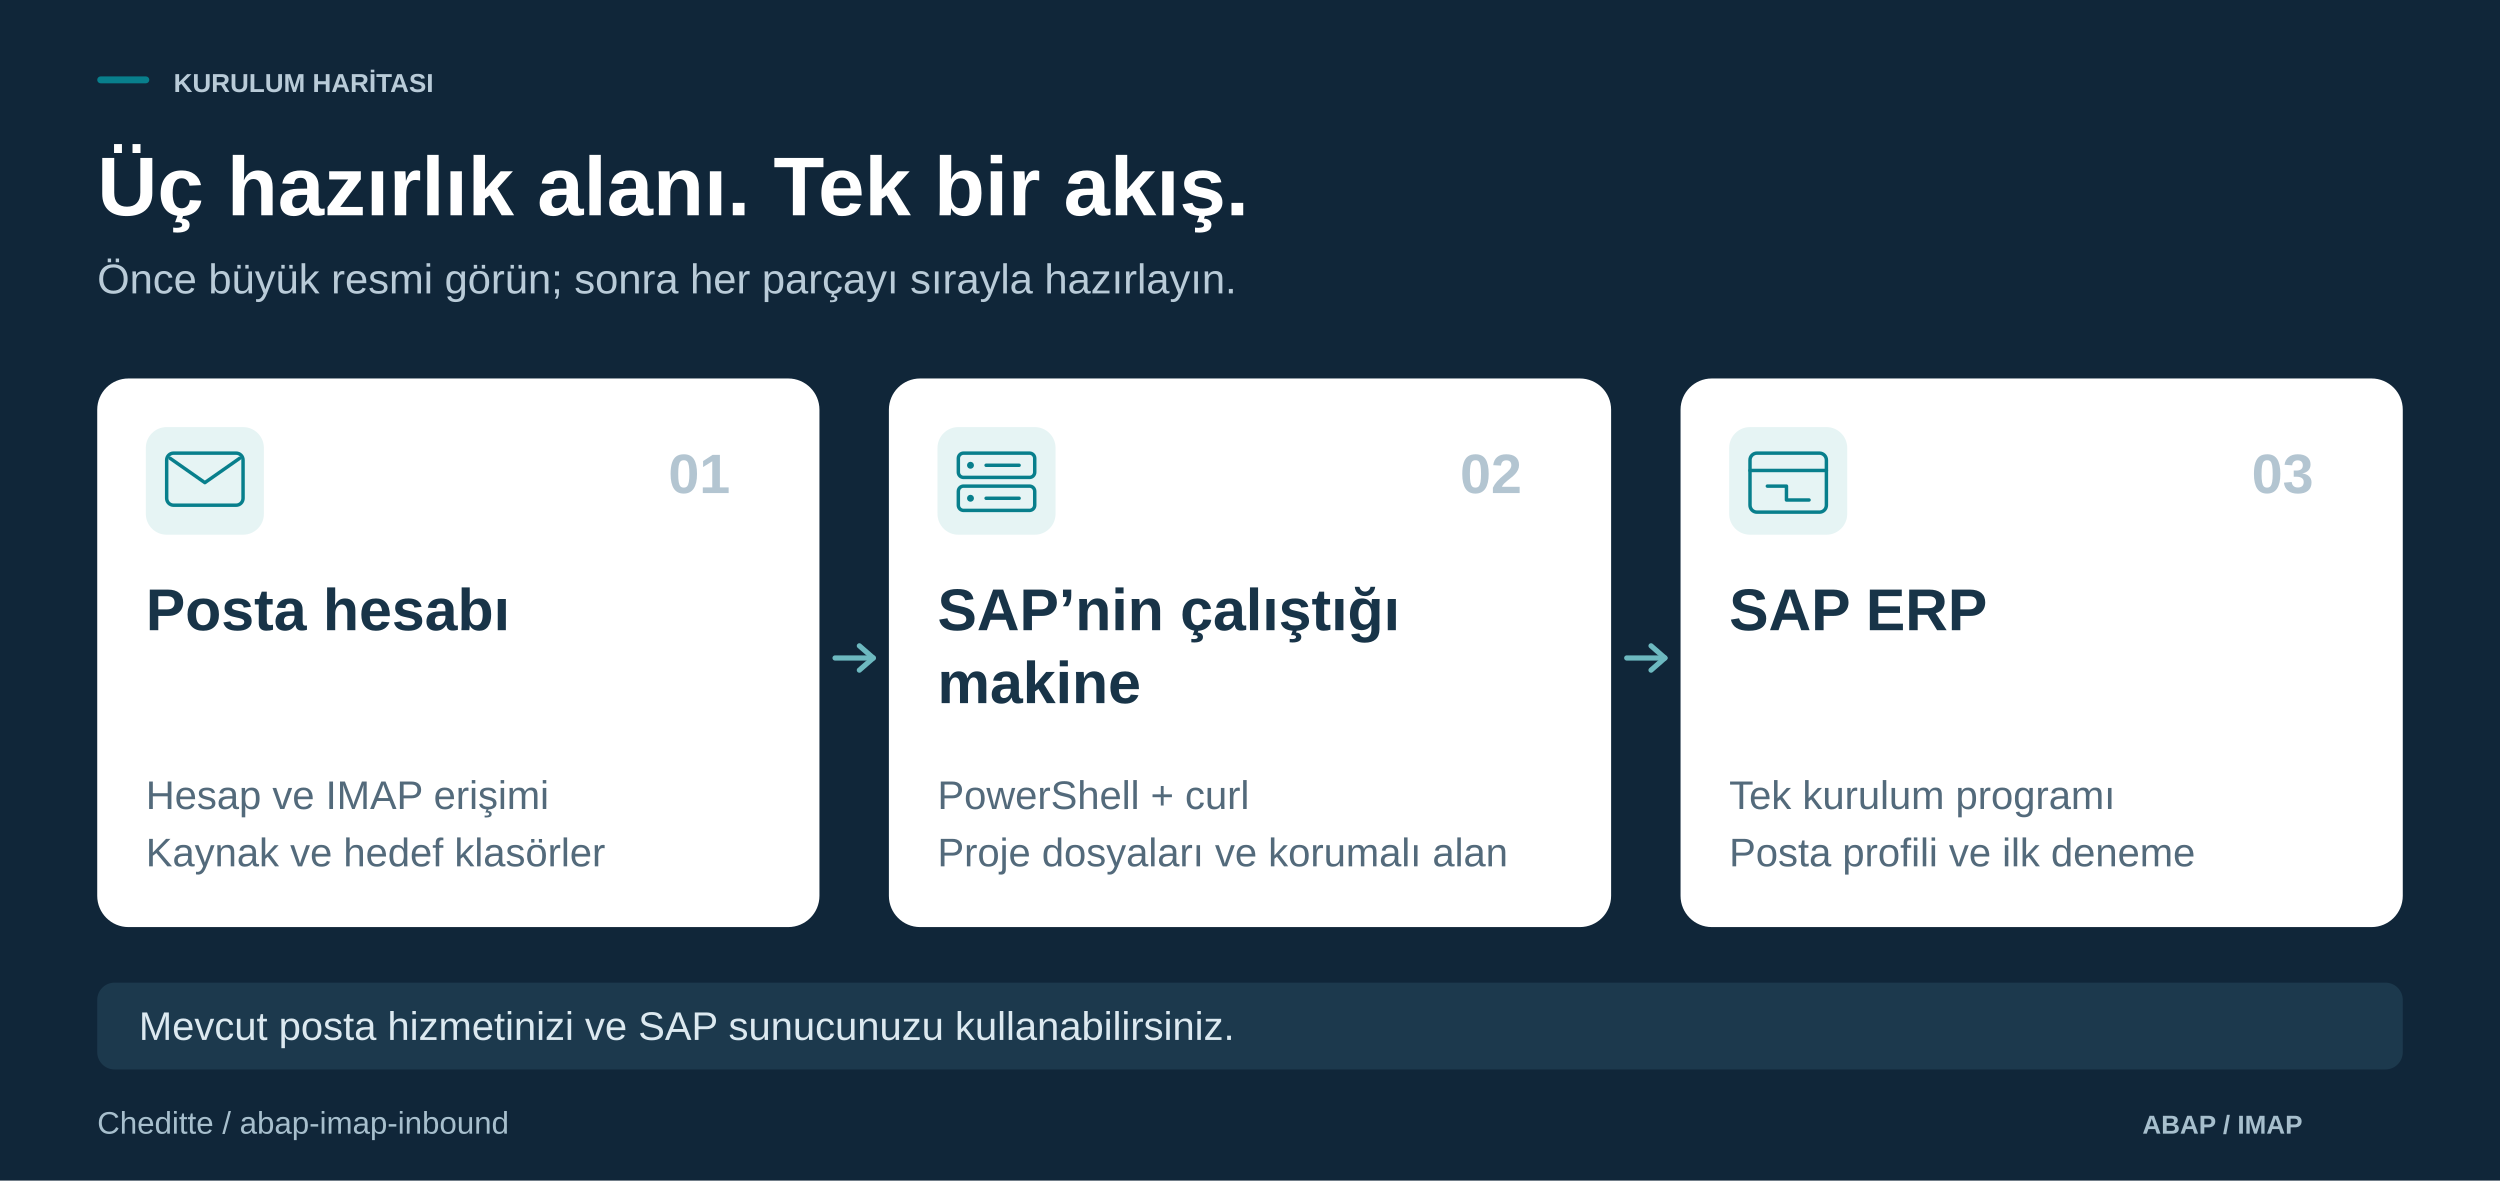
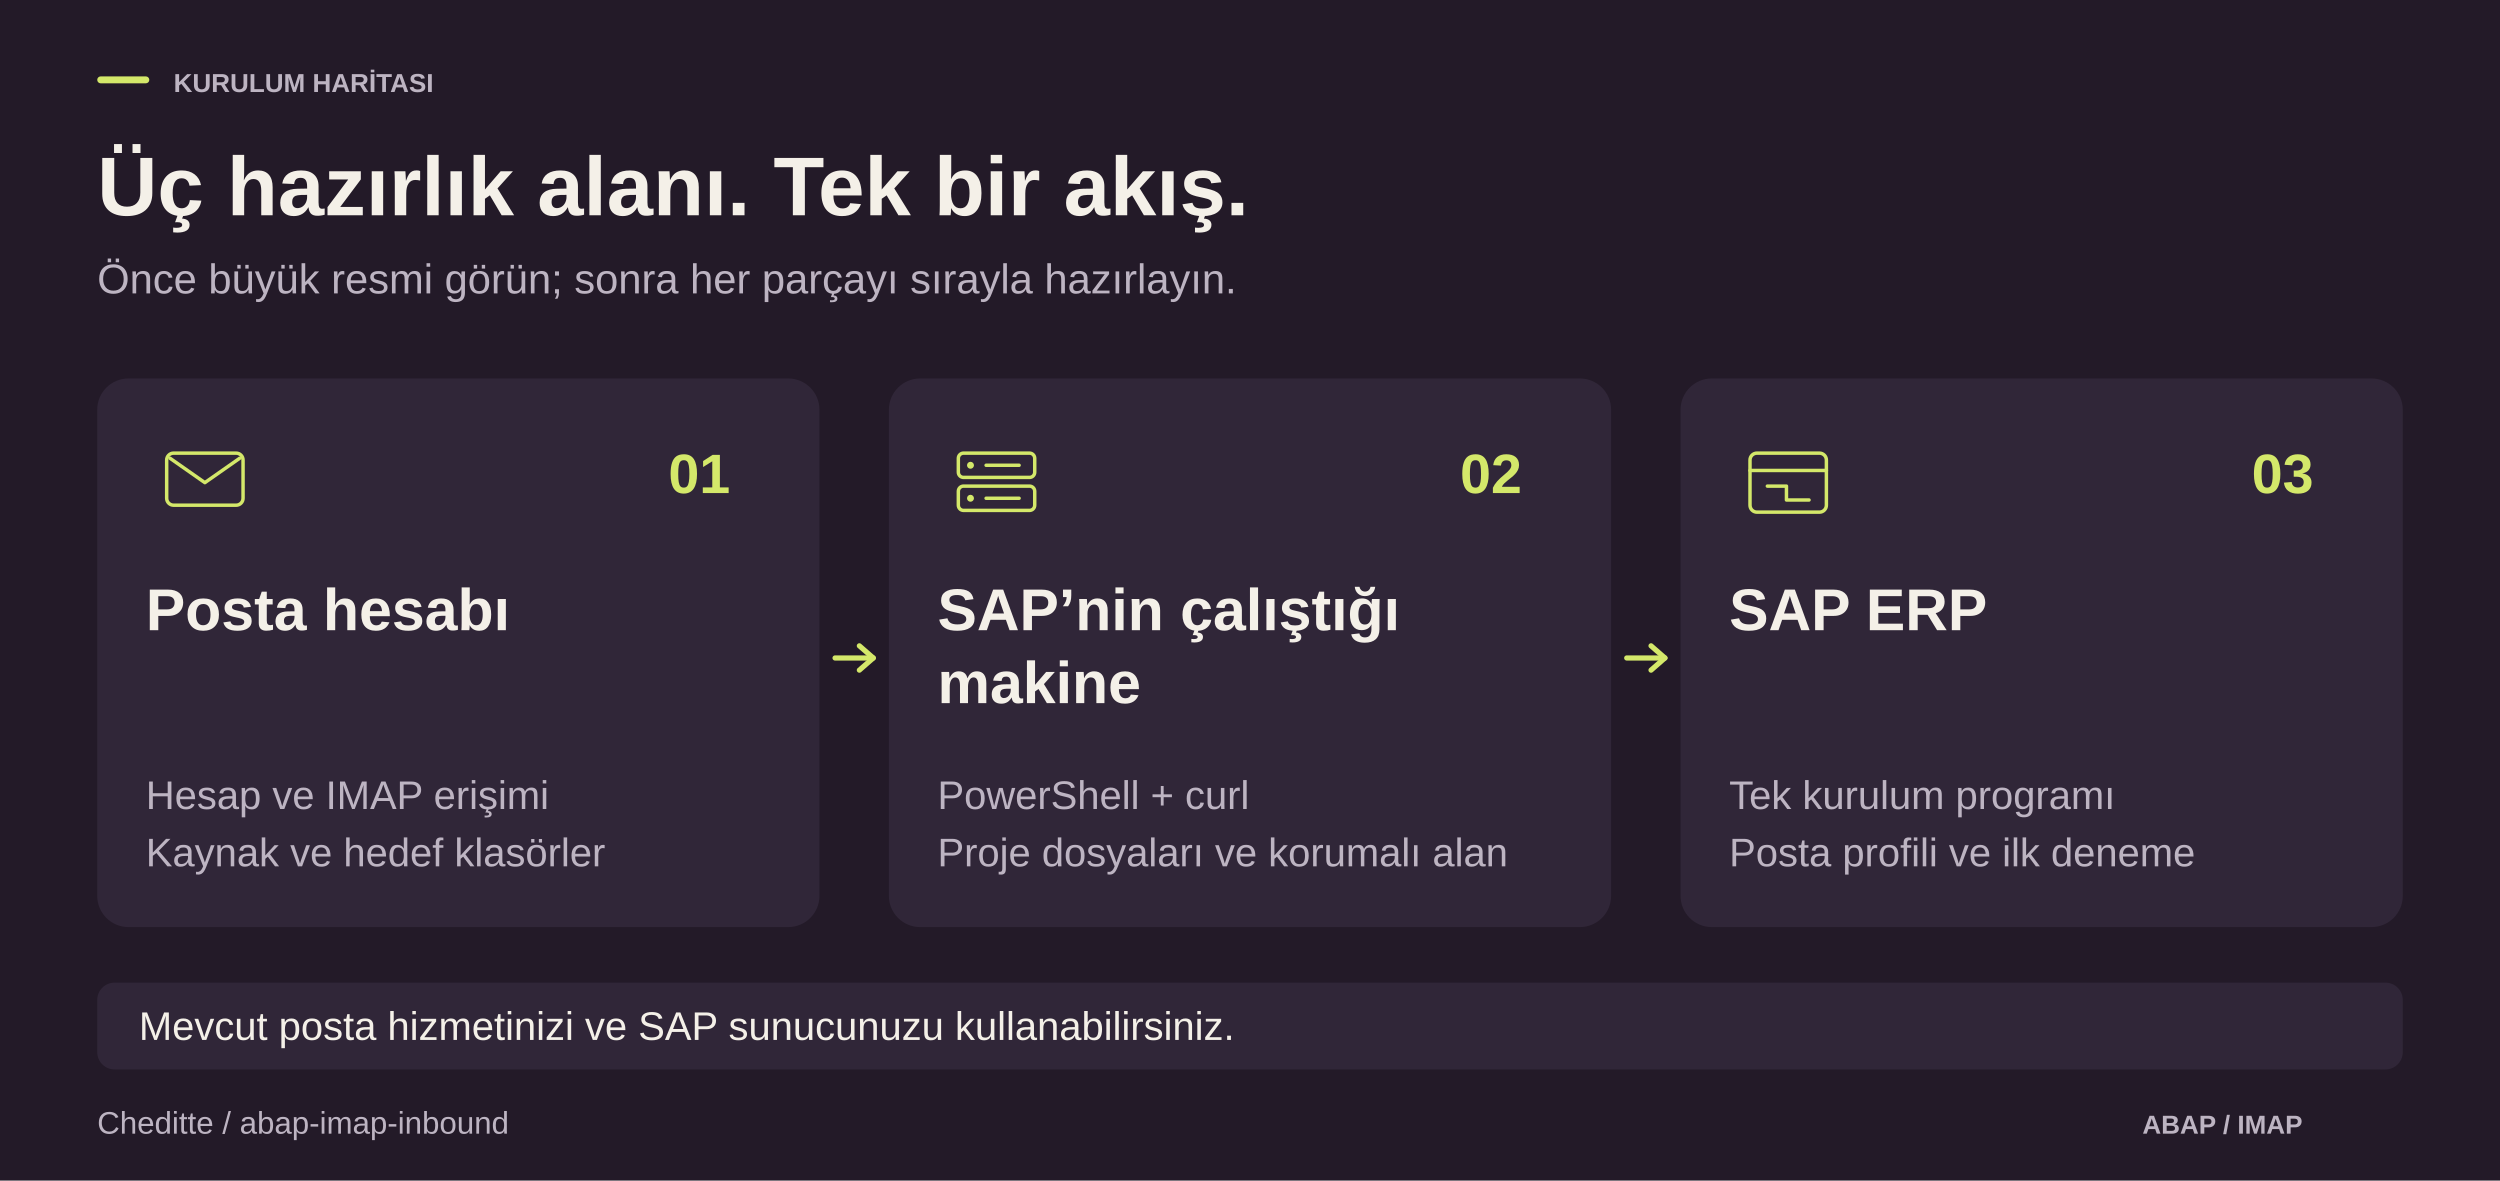
<svg xmlns="http://www.w3.org/2000/svg" width="1440" height="680" viewBox="0 0 1440 680" role="img" aria-labelledby="title desc">
-   <rect x="0" y="0" width="1440" height="680" rx="0" fill="#102639" />
-   <rect x="56" y="44" width="30" height="4" rx="2" fill="#087F8C" />
-   <text x="100" y="53" font-family="Segoe UI, Arial, sans-serif" font-size="15" font-weight="600" fill="#B9CBD8">KURULUM HARİTASI</text>
-   <text x="56" y="124" font-family="Segoe UI, Arial, sans-serif" font-size="48" font-weight="600" fill="#FFFFFF">Üç hazırlık alanı. Tek bir akış.</text>
-   <text x="56" y="169" font-family="Segoe UI, Arial, sans-serif" font-size="24" font-weight="400" fill="#B9CBD8">Önce büyük resmi görün; sonra her parçayı sırayla hazırlayın.</text>
-   <rect x="56" y="218" width="416" height="316" rx="18" fill="#FFFFFF" />
-   <rect x="84" y="246" width="68" height="62" rx="12" fill="#E6F4F4" />
-   <rect x="96" y="261" width="44" height="30" rx="4" fill="none" stroke="#087F8C" stroke-width="2" />
-   <polyline points="98,264 118,278 138,264" fill="none" stroke="#087F8C" stroke-width="2" stroke-linecap="round" stroke-linejoin="round" />
-   <text x="385" y="284" font-family="Segoe UI, Arial, sans-serif" font-size="32" font-weight="600" fill="#B3C5D1">01</text>
-   <text x="84" y="363" font-family="Segoe UI, Arial, sans-serif" font-size="34" font-weight="600" fill="#183448">Posta hesabı</text>
-   <text x="84" y="466" font-family="Segoe UI, Arial, sans-serif" font-size="23" font-weight="400" fill="#536A7B">Hesap ve IMAP erişimi</text>
-   <text x="84" y="499" font-family="Segoe UI, Arial, sans-serif" font-size="23" font-weight="400" fill="#536A7B">Kaynak ve hedef klasörler</text>
-   <polyline points="481,379 503,379" fill="none" stroke="#6DB9C0" stroke-width="3" stroke-linecap="round" stroke-linejoin="round" />
-   <polyline points="495,372 503,379 495,386" fill="none" stroke="#6DB9C0" stroke-width="3" stroke-linecap="round" stroke-linejoin="round" />
-   <rect x="512" y="218" width="416" height="316" rx="18" fill="#FFFFFF" />
-   <rect x="540" y="246" width="68" height="62" rx="12" fill="#E6F4F4" />
-   <rect x="552" y="261" width="44" height="14" rx="3" fill="none" stroke="#087F8C" stroke-width="2" />
-   <circle cx="559" cy="268" r="2" fill="#087F8C" />
-   <polyline points="568,268 587,268" fill="none" stroke="#087F8C" stroke-width="2" stroke-linecap="round" stroke-linejoin="round" />
-   <rect x="552" y="280" width="44" height="14" rx="3" fill="none" stroke="#087F8C" stroke-width="2" />
-   <circle cx="559" cy="287" r="2" fill="#087F8C" />
-   <polyline points="568,287 587,287" fill="none" stroke="#087F8C" stroke-width="2" stroke-linecap="round" stroke-linejoin="round" />
-   <text x="841" y="284" font-family="Segoe UI, Arial, sans-serif" font-size="32" font-weight="600" fill="#B3C5D1">02</text>
-   <text x="540" y="363" font-family="Segoe UI, Arial, sans-serif" font-size="34" font-weight="600" fill="#183448">SAP’nin çalıştığı</text>
-   <text x="540" y="405" font-family="Segoe UI, Arial, sans-serif" font-size="34" font-weight="600" fill="#183448">makine</text>
-   <text x="540" y="466" font-family="Segoe UI, Arial, sans-serif" font-size="23" font-weight="400" fill="#536A7B">PowerShell + curl</text>
-   <text x="540" y="499" font-family="Segoe UI, Arial, sans-serif" font-size="23" font-weight="400" fill="#536A7B">Proje dosyaları ve korumalı alan</text>
-   <polyline points="937,379 959,379" fill="none" stroke="#6DB9C0" stroke-width="3" stroke-linecap="round" stroke-linejoin="round" />
-   <polyline points="951,372 959,379 951,386" fill="none" stroke="#6DB9C0" stroke-width="3" stroke-linecap="round" stroke-linejoin="round" />
-   <rect x="968" y="218" width="416" height="316" rx="18" fill="#FFFFFF" />
-   <rect x="996" y="246" width="68" height="62" rx="12" fill="#E6F4F4" />
-   <rect x="1008" y="261" width="44" height="34" rx="4" fill="none" stroke="#087F8C" stroke-width="2" />
-   <polyline points="1008,271 1052,271" fill="none" stroke="#087F8C" stroke-width="2" stroke-linecap="round" stroke-linejoin="round" />
-   <polyline points="1018,280 1029,280 1029,288 1042,288" fill="none" stroke="#087F8C" stroke-width="2" stroke-linecap="round" stroke-linejoin="round" />
-   <text x="1297" y="284" font-family="Segoe UI, Arial, sans-serif" font-size="32" font-weight="600" fill="#B3C5D1">03</text>
-   <text x="996" y="363" font-family="Segoe UI, Arial, sans-serif" font-size="34" font-weight="600" fill="#183448">SAP ERP</text>
-   <text x="996" y="466" font-family="Segoe UI, Arial, sans-serif" font-size="23" font-weight="400" fill="#536A7B">Tek kurulum programı</text>
-   <text x="996" y="499" font-family="Segoe UI, Arial, sans-serif" font-size="23" font-weight="400" fill="#536A7B">Posta profili ve ilk deneme</text>
-   <rect x="56" y="566" width="1328" height="50" rx="10" fill="#1C394D" />
-   <text x="80" y="599" font-family="Segoe UI, Arial, sans-serif" font-size="23" font-weight="400" fill="#DCE9F0">Mevcut posta hizmetinizi ve SAP sunucunuzu kullanabilirsiniz.</text>
-   <text x="56" y="653" font-family="Segoe UI, Arial, sans-serif" font-size="18" font-weight="400" fill="#A7BFCD">Cheditte / abap-imap-inbound</text>
-   <text x="1234" y="653" font-family="Segoe UI, Arial, sans-serif" font-size="15" font-weight="600" fill="#A7BFCD">ABAP / IMAP</text>
+   <rect x="0" y="0" width="1440" height="680" rx="0" fill="#231A28" />
+   <rect x="56" y="44" width="30" height="4" rx="2" fill="#D4E86A" />
+   <text x="100" y="53" font-family="Segoe UI, Arial, sans-serif" font-size="15" font-weight="700" fill="#BDB4C2">KURULUM HARİTASI</text>
+   <text x="56" y="124" font-family="Segoe UI, Arial, sans-serif" font-size="48" font-weight="700" fill="#F4F0E8">Üç hazırlık alanı. Tek bir akış.</text>
+   <text x="56" y="169" font-family="Segoe UI, Arial, sans-serif" font-size="24" font-weight="400" fill="#BDB4C2">Önce büyük resmi görün; sonra her parçayı sırayla hazırlayın.</text>
+   <rect x="56" y="218" width="416" height="316" rx="18" fill="#302638" />
+   <rect x="84" y="246" width="68" height="62" rx="12" fill="#302638" />
+   <rect x="96" y="261" width="44" height="30" rx="4" fill="none" stroke="#D4E86A" stroke-width="2" />
+   <polyline points="98,264 118,278 138,264" fill="none" stroke="#D4E86A" stroke-width="2" stroke-linecap="round" stroke-linejoin="round" />
+   <text x="385" y="284" font-family="Segoe UI, Arial, sans-serif" font-size="32" font-weight="700" fill="#D4E86A">01</text>
+   <text x="84" y="363" font-family="Segoe UI, Arial, sans-serif" font-size="34" font-weight="700" fill="#F4F0E8">Posta hesabı</text>
+   <text x="84" y="466" font-family="Segoe UI, Arial, sans-serif" font-size="23" font-weight="400" fill="#BDB4C2">Hesap ve IMAP erişimi</text>
+   <text x="84" y="499" font-family="Segoe UI, Arial, sans-serif" font-size="23" font-weight="400" fill="#BDB4C2">Kaynak ve hedef klasörler</text>
+   <polyline points="481,379 503,379" fill="none" stroke="#D4E86A" stroke-width="3" stroke-linecap="round" stroke-linejoin="round" />
+   <polyline points="495,372 503,379 495,386" fill="none" stroke="#D4E86A" stroke-width="3" stroke-linecap="round" stroke-linejoin="round" />
+   <rect x="512" y="218" width="416" height="316" rx="18" fill="#302638" />
+   <rect x="540" y="246" width="68" height="62" rx="12" fill="#302638" />
+   <rect x="552" y="261" width="44" height="14" rx="3" fill="none" stroke="#D4E86A" stroke-width="2" />
+   <circle cx="559" cy="268" r="2" fill="#D4E86A" />
+   <polyline points="568,268 587,268" fill="none" stroke="#D4E86A" stroke-width="2" stroke-linecap="round" stroke-linejoin="round" />
+   <rect x="552" y="280" width="44" height="14" rx="3" fill="none" stroke="#D4E86A" stroke-width="2" />
+   <circle cx="559" cy="287" r="2" fill="#D4E86A" />
+   <polyline points="568,287 587,287" fill="none" stroke="#D4E86A" stroke-width="2" stroke-linecap="round" stroke-linejoin="round" />
+   <text x="841" y="284" font-family="Segoe UI, Arial, sans-serif" font-size="32" font-weight="700" fill="#D4E86A">02</text>
+   <text x="540" y="363" font-family="Segoe UI, Arial, sans-serif" font-size="34" font-weight="700" fill="#F4F0E8">SAP’nin çalıştığı</text>
+   <text x="540" y="405" font-family="Segoe UI, Arial, sans-serif" font-size="34" font-weight="700" fill="#F4F0E8">makine</text>
+   <text x="540" y="466" font-family="Segoe UI, Arial, sans-serif" font-size="23" font-weight="400" fill="#BDB4C2">PowerShell + curl</text>
+   <text x="540" y="499" font-family="Segoe UI, Arial, sans-serif" font-size="23" font-weight="400" fill="#BDB4C2">Proje dosyaları ve korumalı alan</text>
+   <polyline points="937,379 959,379" fill="none" stroke="#D4E86A" stroke-width="3" stroke-linecap="round" stroke-linejoin="round" />
+   <polyline points="951,372 959,379 951,386" fill="none" stroke="#D4E86A" stroke-width="3" stroke-linecap="round" stroke-linejoin="round" />
+   <rect x="968" y="218" width="416" height="316" rx="18" fill="#302638" />
+   <rect x="996" y="246" width="68" height="62" rx="12" fill="#302638" />
+   <rect x="1008" y="261" width="44" height="34" rx="4" fill="none" stroke="#D4E86A" stroke-width="2" />
+   <polyline points="1008,271 1052,271" fill="none" stroke="#D4E86A" stroke-width="2" stroke-linecap="round" stroke-linejoin="round" />
+   <polyline points="1018,280 1029,280 1029,288 1042,288" fill="none" stroke="#D4E86A" stroke-width="2" stroke-linecap="round" stroke-linejoin="round" />
+   <text x="1297" y="284" font-family="Segoe UI, Arial, sans-serif" font-size="32" font-weight="700" fill="#D4E86A">03</text>
+   <text x="996" y="363" font-family="Segoe UI, Arial, sans-serif" font-size="34" font-weight="700" fill="#F4F0E8">SAP ERP</text>
+   <text x="996" y="466" font-family="Segoe UI, Arial, sans-serif" font-size="23" font-weight="400" fill="#BDB4C2">Tek kurulum programı</text>
+   <text x="996" y="499" font-family="Segoe UI, Arial, sans-serif" font-size="23" font-weight="400" fill="#BDB4C2">Posta profili ve ilk deneme</text>
+   <rect x="56" y="566" width="1328" height="50" rx="10" fill="#302638" />
+   <text x="80" y="599" font-family="Segoe UI, Arial, sans-serif" font-size="23" font-weight="400" fill="#F4F0E8">Mevcut posta hizmetinizi ve SAP sunucunuzu kullanabilirsiniz.</text>
+   <text x="56" y="653" font-family="Segoe UI, Arial, sans-serif" font-size="18" font-weight="400" fill="#BDB4C2">Cheditte / abap-imap-inbound</text>
+   <text x="1234" y="653" font-family="Segoe UI, Arial, sans-serif" font-size="15" font-weight="700" fill="#BDB4C2">ABAP / IMAP</text>
</svg>
